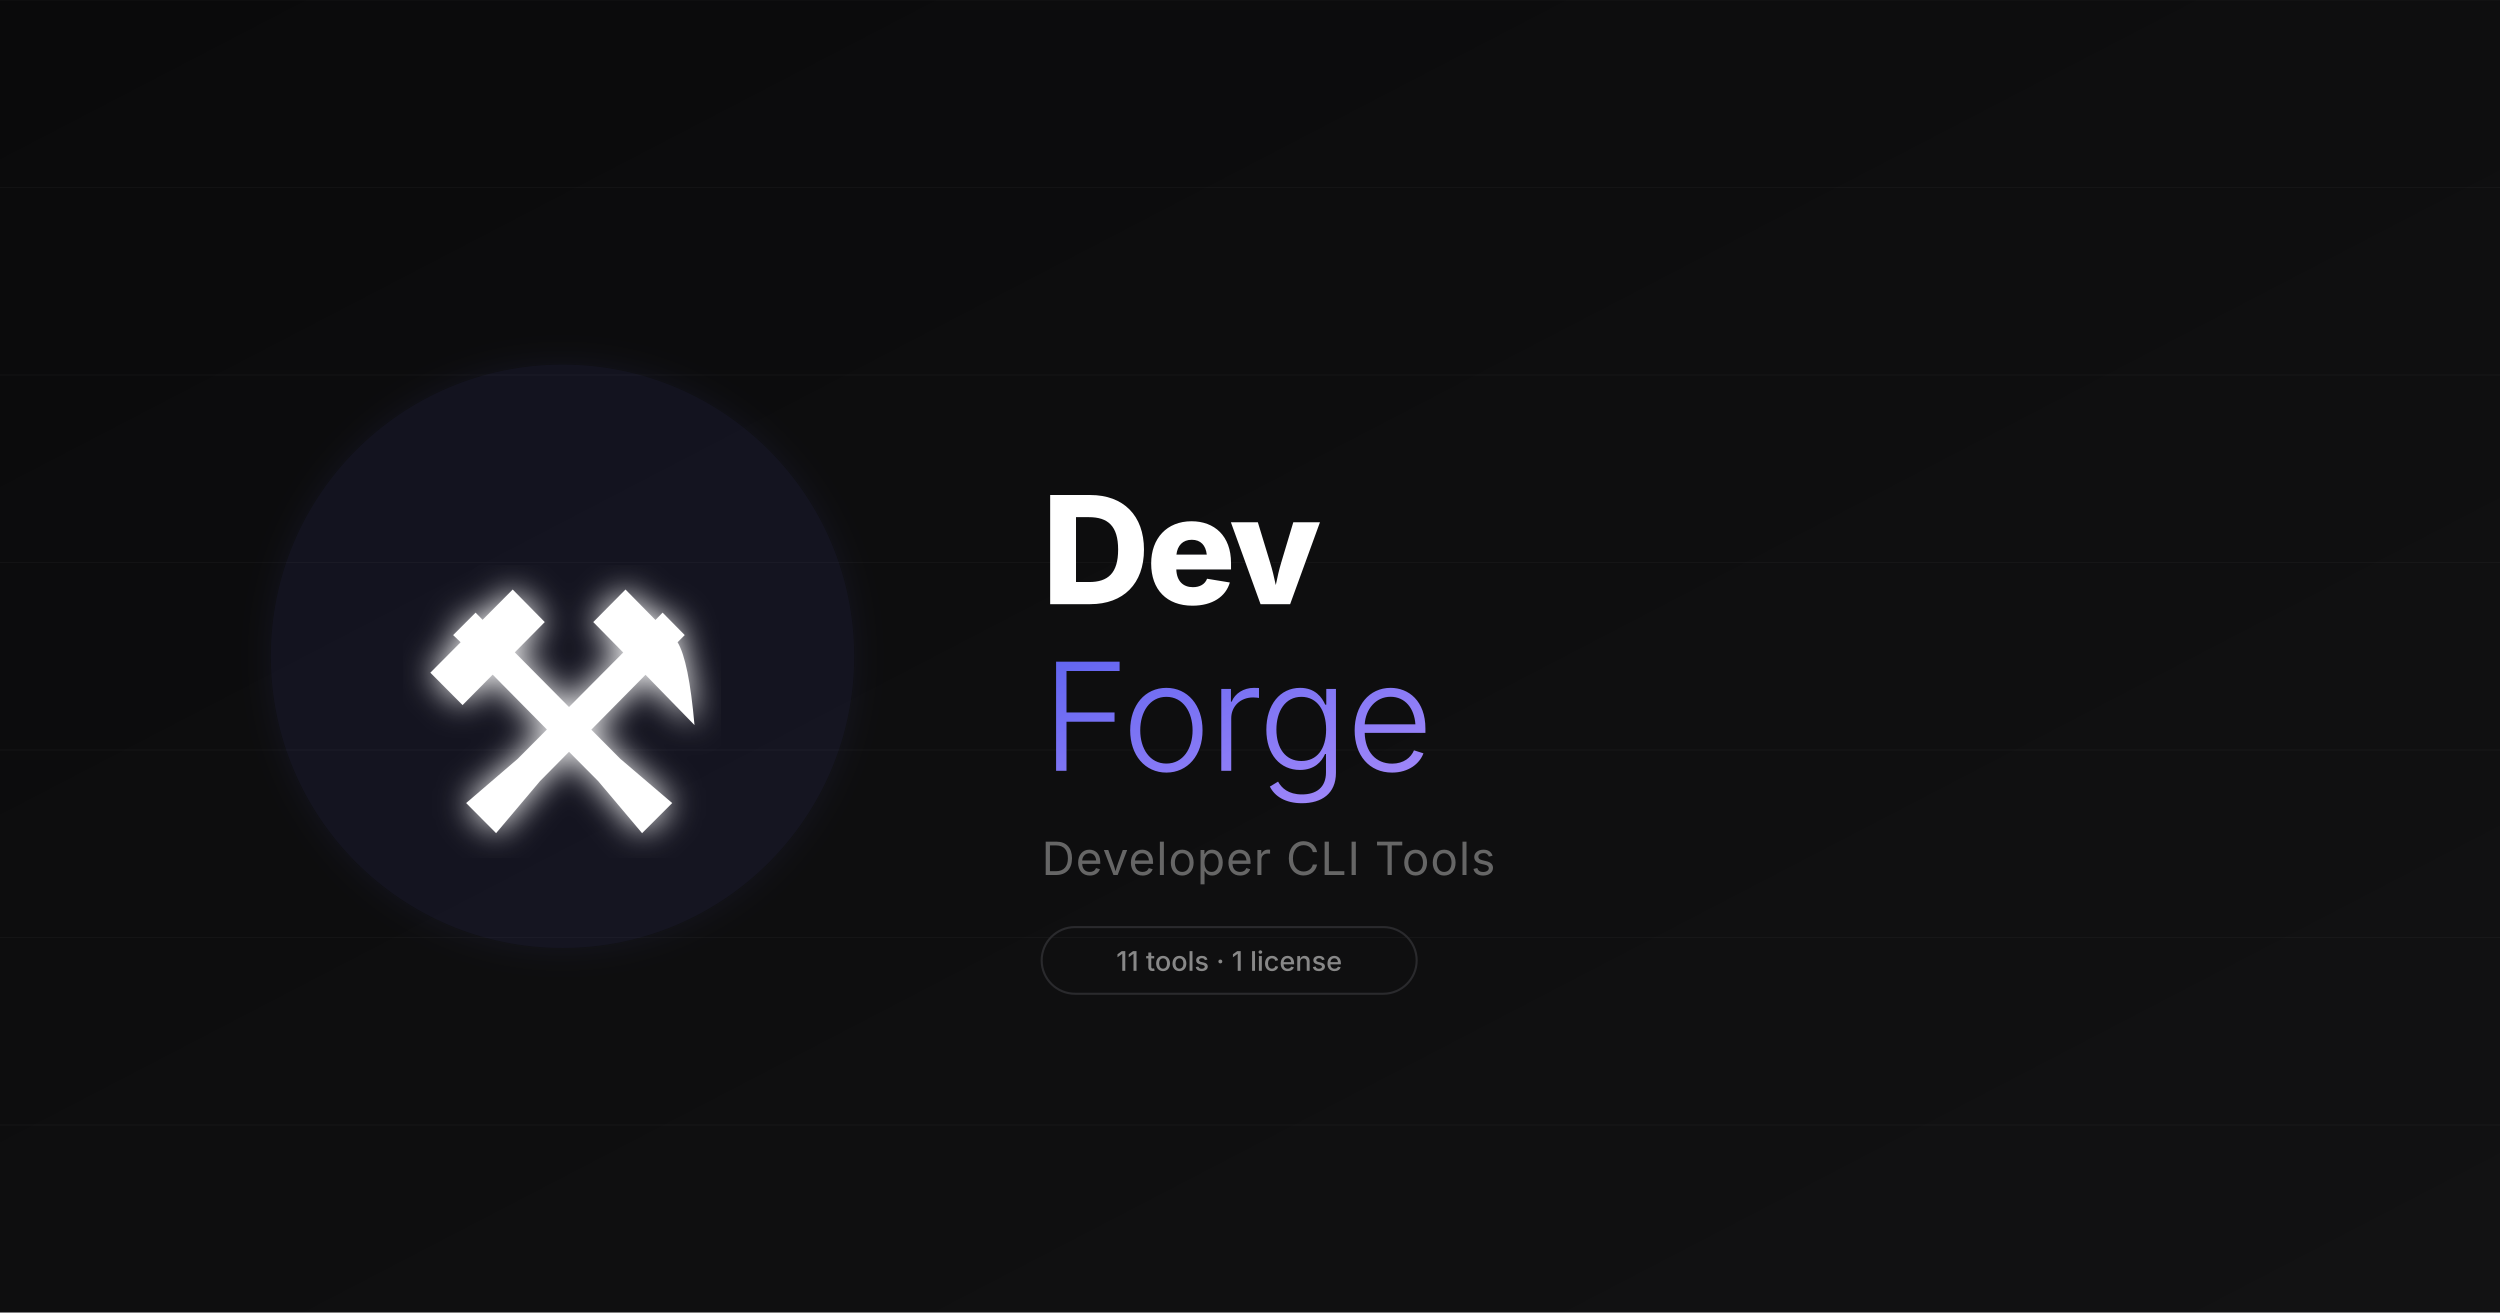
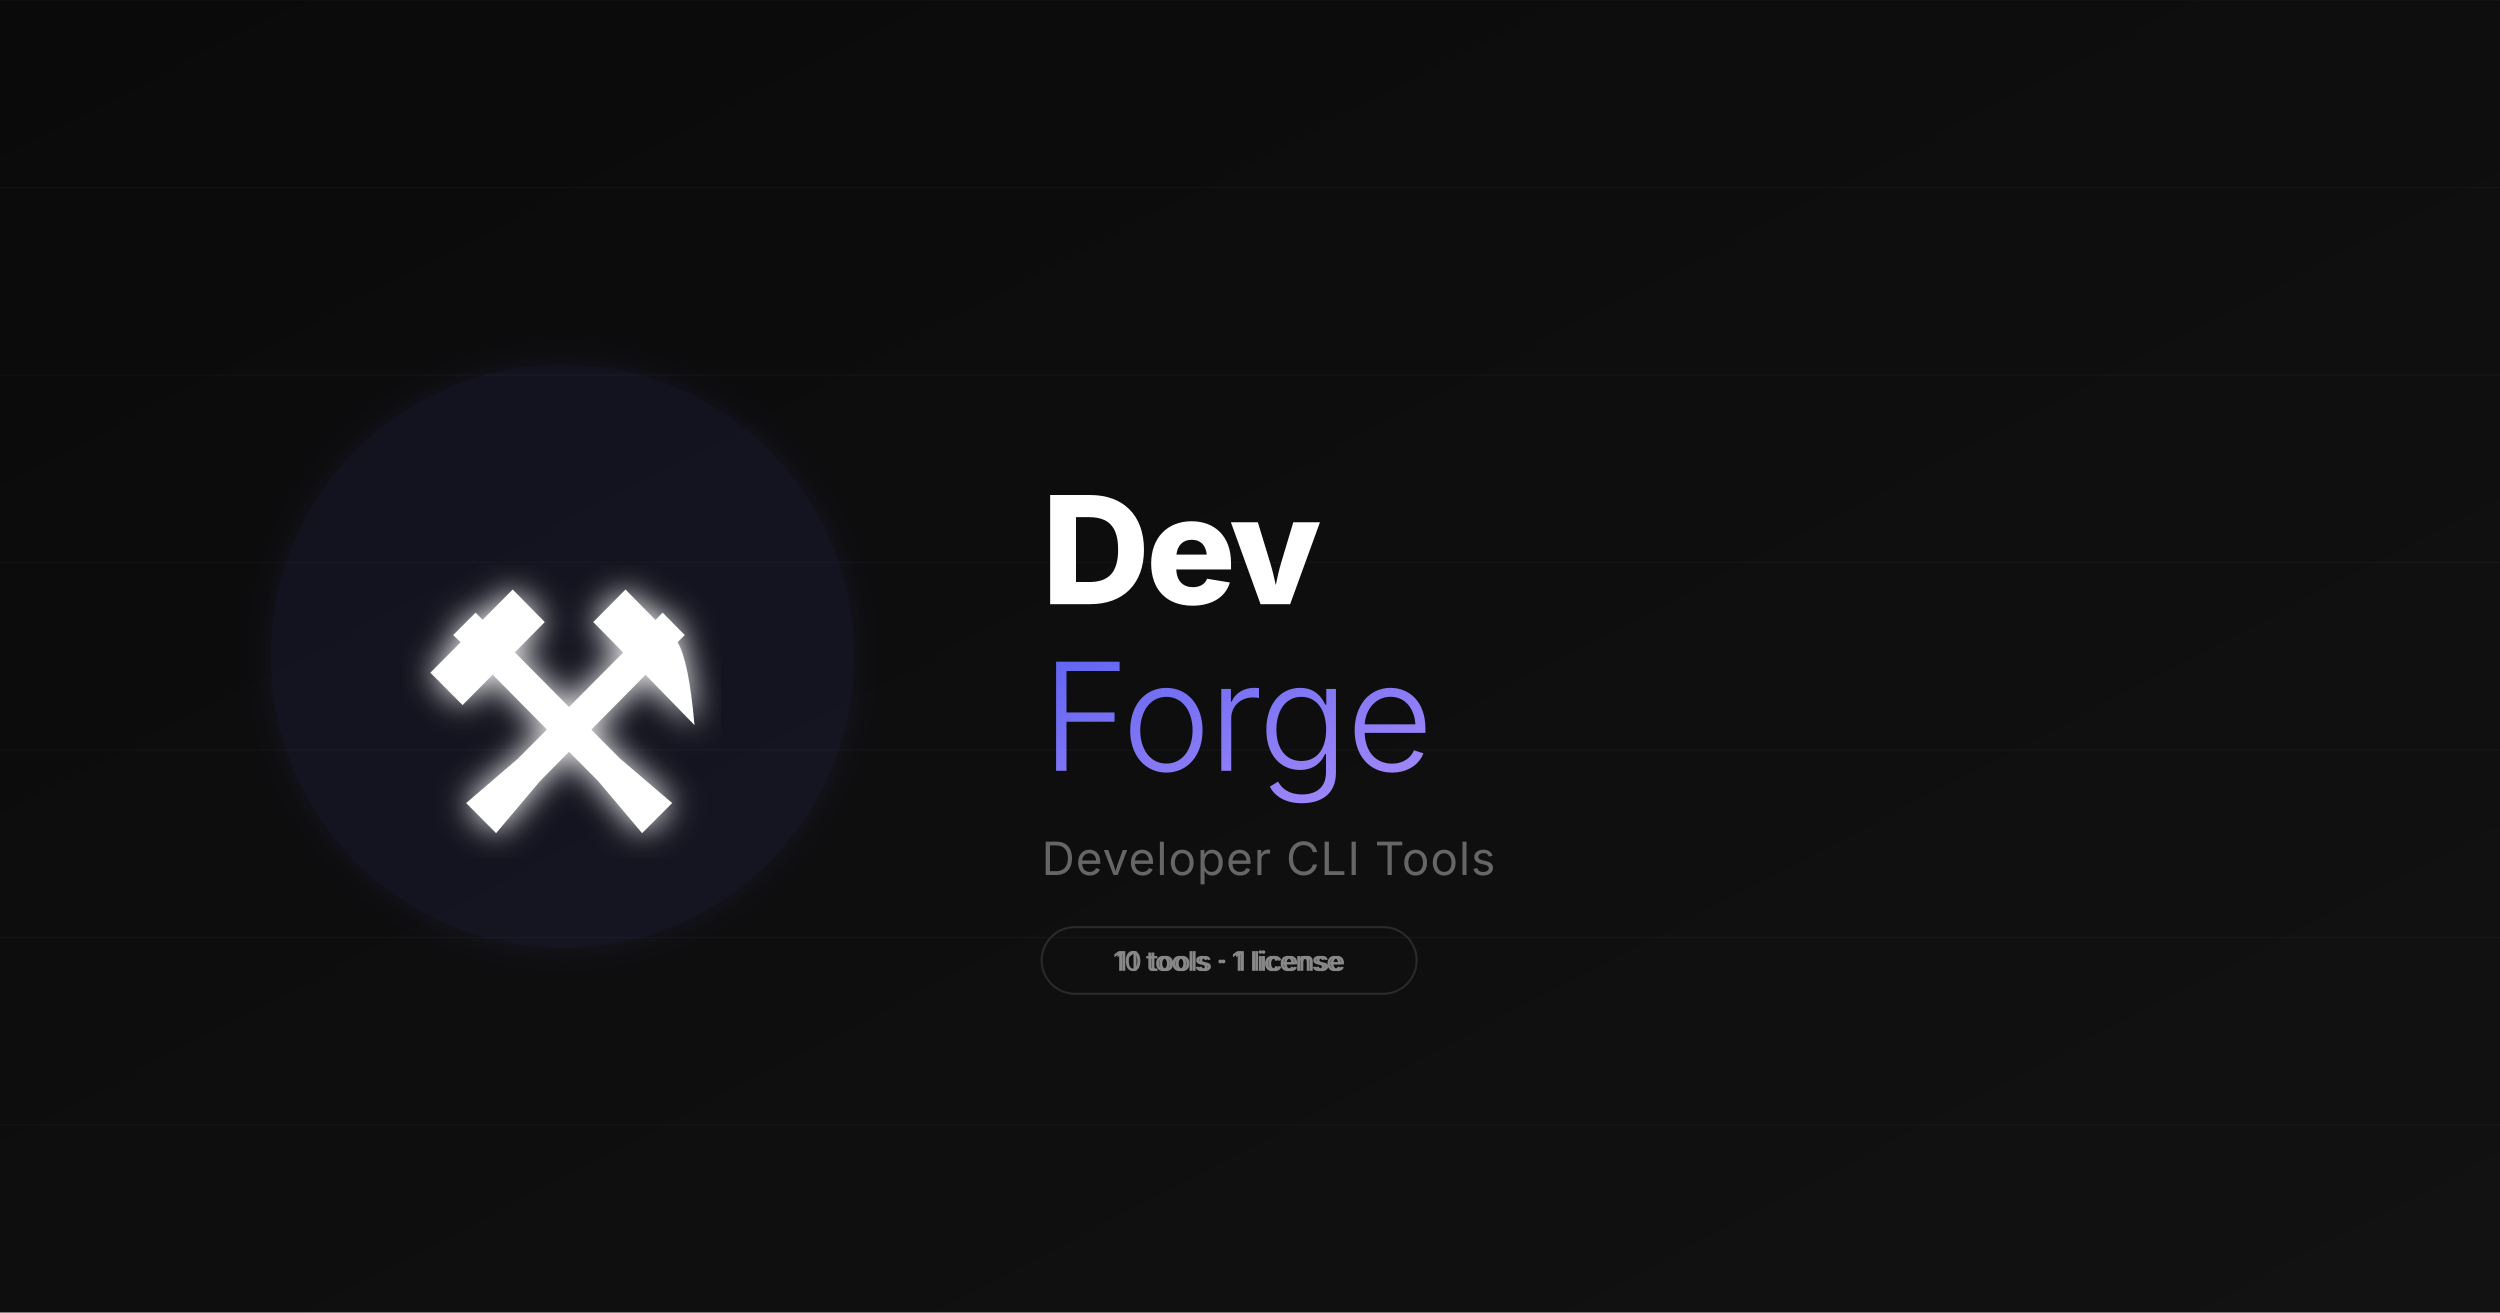
<svg xmlns="http://www.w3.org/2000/svg" width="1200" height="630" viewBox="0 0 1200 630">
  <defs>
    <linearGradient id="bg" x1="0" y1="0" x2="1" y2="1">
      <stop offset="0%" stop-color="#0a0a0b" />
      <stop offset="100%" stop-color="#121213" />
    </linearGradient>
    <linearGradient id="accent" x1="0" y1="0" x2="1" y2="1">
      <stop offset="0%" stop-color="#6366f1" />
      <stop offset="100%" stop-color="#a78bfa" />
    </linearGradient>
    <filter id="glow">
      <feGaussianBlur stdDeviation="8" result="blur" />
      <feMerge>
        <feMergeNode in="blur" />
        <feMergeNode in="SourceGraphic" />
      </feMerge>
    </filter>
  </defs>
  <rect width="1200" height="630" fill="url(#bg)" />
  <g opacity="0.03">
    <line x1="0" y1="0" x2="1200" y2="0" stroke="#fff" stroke-width="0.5" />
    <line x1="0" y1="90" x2="1200" y2="90" stroke="#fff" stroke-width="0.5" />
    <line x1="0" y1="180" x2="1200" y2="180" stroke="#fff" stroke-width="0.5" />
    <line x1="0" y1="270" x2="1200" y2="270" stroke="#fff" stroke-width="0.5" />
    <line x1="0" y1="360" x2="1200" y2="360" stroke="#fff" stroke-width="0.5" />
    <line x1="0" y1="450" x2="1200" y2="450" stroke="#fff" stroke-width="0.5" />
    <line x1="0" y1="540" x2="1200" y2="540" stroke="#fff" stroke-width="0.5" />
  </g>
  <circle cx="270" cy="315" r="140" fill="#6366f1" opacity="0.08" filter="url(#glow)" />
  <text x="270" y="400" font-family="Apple Color Emoji, Segoe UI Emoji, Noto Color Emoji" font-size="160" text-anchor="middle" fill="#fff" filter="url(#glow)">⚒</text>
  <text x="500" y="290" font-family="Inter, -apple-system, Helvetica Neue, sans-serif" font-weight="800" font-size="72" fill="#fff" letter-spacing="-2">Dev</text>
  <text x="500" y="370" font-family="Inter, -apple-system, Helvetica Neue, sans-serif" font-weight="300" font-size="72" fill="url(#accent)" letter-spacing="-1">Forge</text>
  <text x="500" y="420" font-family="Inter, -apple-system, Helvetica Neue, sans-serif" font-weight="400" font-size="22" fill="#666" letter-spacing="0.5">Developer CLI Tools</text>
  <rect x="500" y="445" width="180" height="32" rx="16" fill="none" stroke="#2a2a2d" stroke-width="1" />
  <text x="590" y="466" font-family="Inter, -apple-system, Helvetica Neue, sans-serif" font-weight="500" font-size="13" fill="#888" text-anchor="middle">11 tools · 1 license</text>
+   <text x="590" y="466" font-family="Inter, -apple-system, Helvetica Neue, sans-serif" font-weight="500" font-size="13" fill="#888" text-anchor="middle">10 tools · 1 license</text>
  <line x1="500" y1="500" x2="1050" y2="500" stroke="url(#accent)" stroke-width="2" opacity="0.3" />
</svg>
